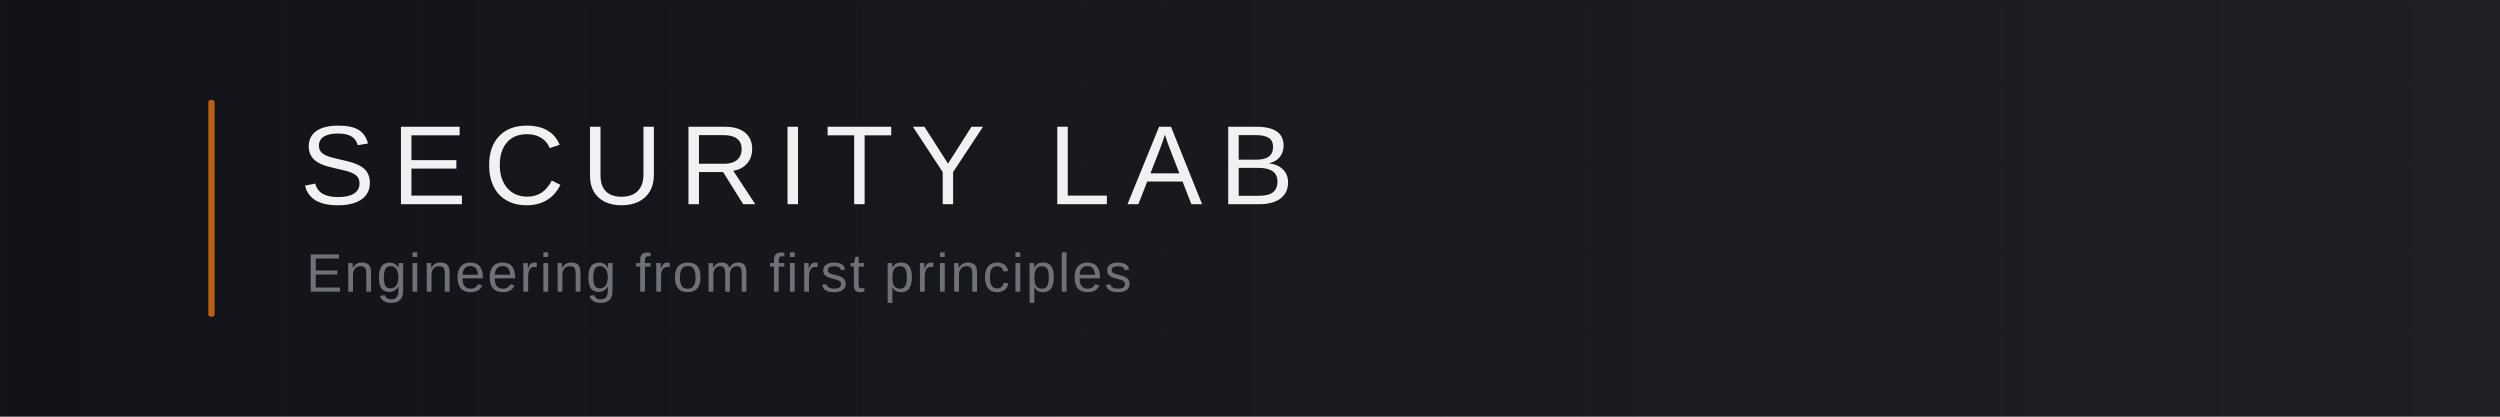
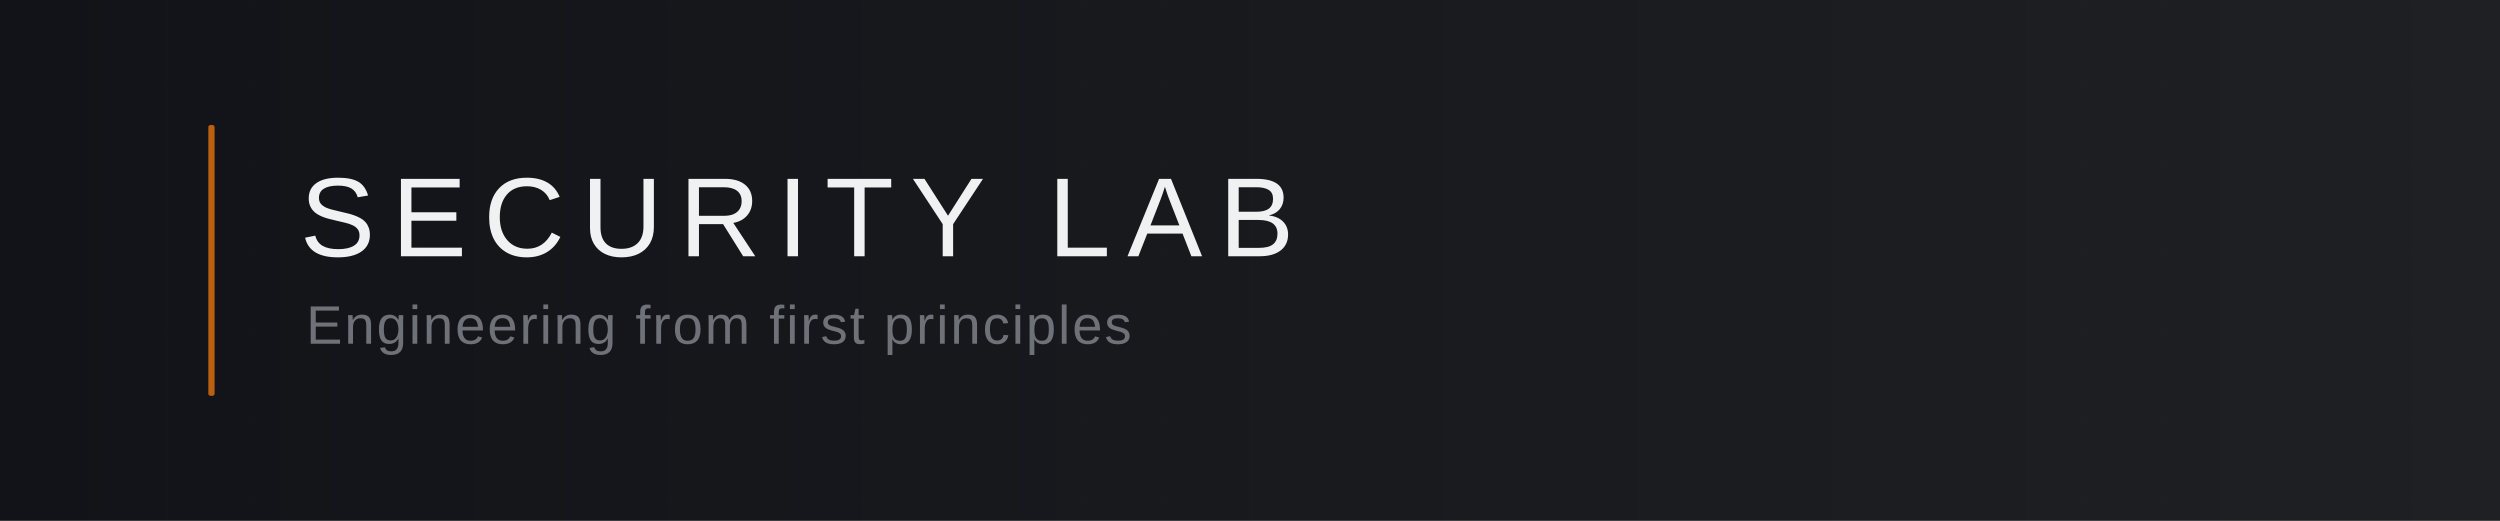
- <svg xmlns="http://www.w3.org/2000/svg" viewBox="0 0 1200 200">
+ <svg xmlns="http://www.w3.org/2000/svg" viewBox="0 0 1200 250">
  <defs>
    <linearGradient id="bg" x1="0%" y1="0%" x2="100%" y2="0%">
      <stop offset="0%" stop-color="#111318" />
      <stop offset="100%" stop-color="#1e2023" />
    </linearGradient>
    <pattern id="grid" width="40" height="40" patternUnits="userSpaceOnUse">
      <path d="M 40 0 L 0 0 0 40" fill="none" stroke="#33353a" stroke-width="0.3" opacity="0.4" />
    </pattern>
  </defs>
-   <rect width="1200" height="200" fill="url(#bg)" />
-   <rect width="1200" height="200" fill="url(#grid)" opacity="0.3" />
-   <rect x="100" y="48" width="3" height="104" fill="#E5720F" opacity="0.8" rx="1" />
-   <text x="144" y="98" font-family="'Segoe UI', 'Helvetica Neue', Arial, sans-serif" font-size="54" font-weight="300" fill="#f0f1f3" letter-spacing="8">SECURITY LAB</text>
-   <text x="147" y="140" font-family="'Segoe UI', 'Helvetica Neue', Arial, sans-serif" font-size="26" font-weight="300" fill="#6e7177" letter-spacing="1">Engineering from first principles</text>
+   <rect width="1200" height="250" fill="url(#bg)" />
+   <rect width="1200" height="250" fill="url(#grid)" opacity="0.3" />
+   <rect x="100" y="60" width="3" height="130" fill="#E5720F" opacity="0.8" rx="1" />
+   <text x="144" y="123" font-family="'Segoe UI', 'Helvetica Neue', Arial, sans-serif" font-size="54" font-weight="300" fill="#f0f1f3" letter-spacing="8">SECURITY LAB</text>
+   <text x="147" y="165" font-family="'Segoe UI', 'Helvetica Neue', Arial, sans-serif" font-size="26" font-weight="300" fill="#6e7177" letter-spacing="1">Engineering from first principles</text>
</svg>
